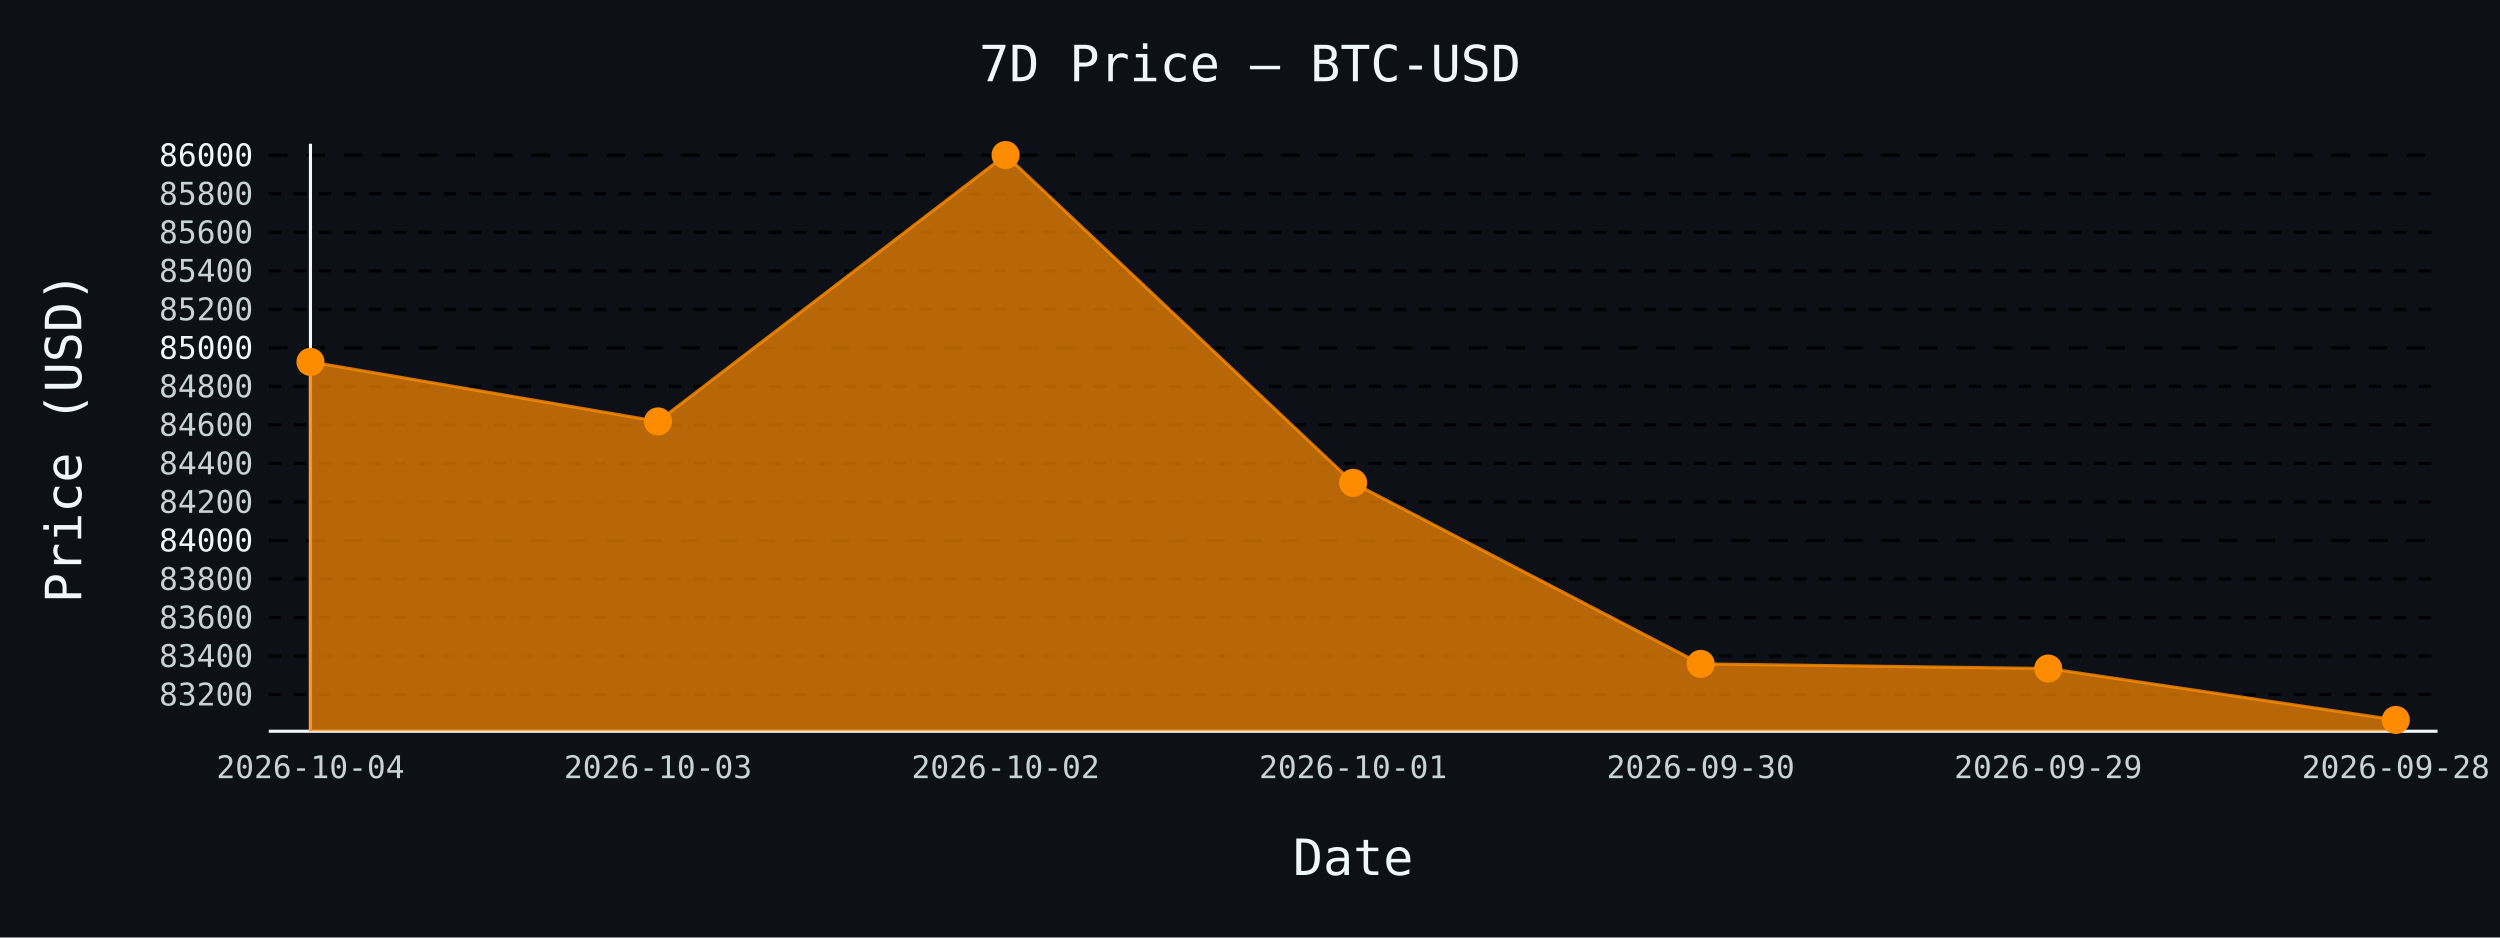
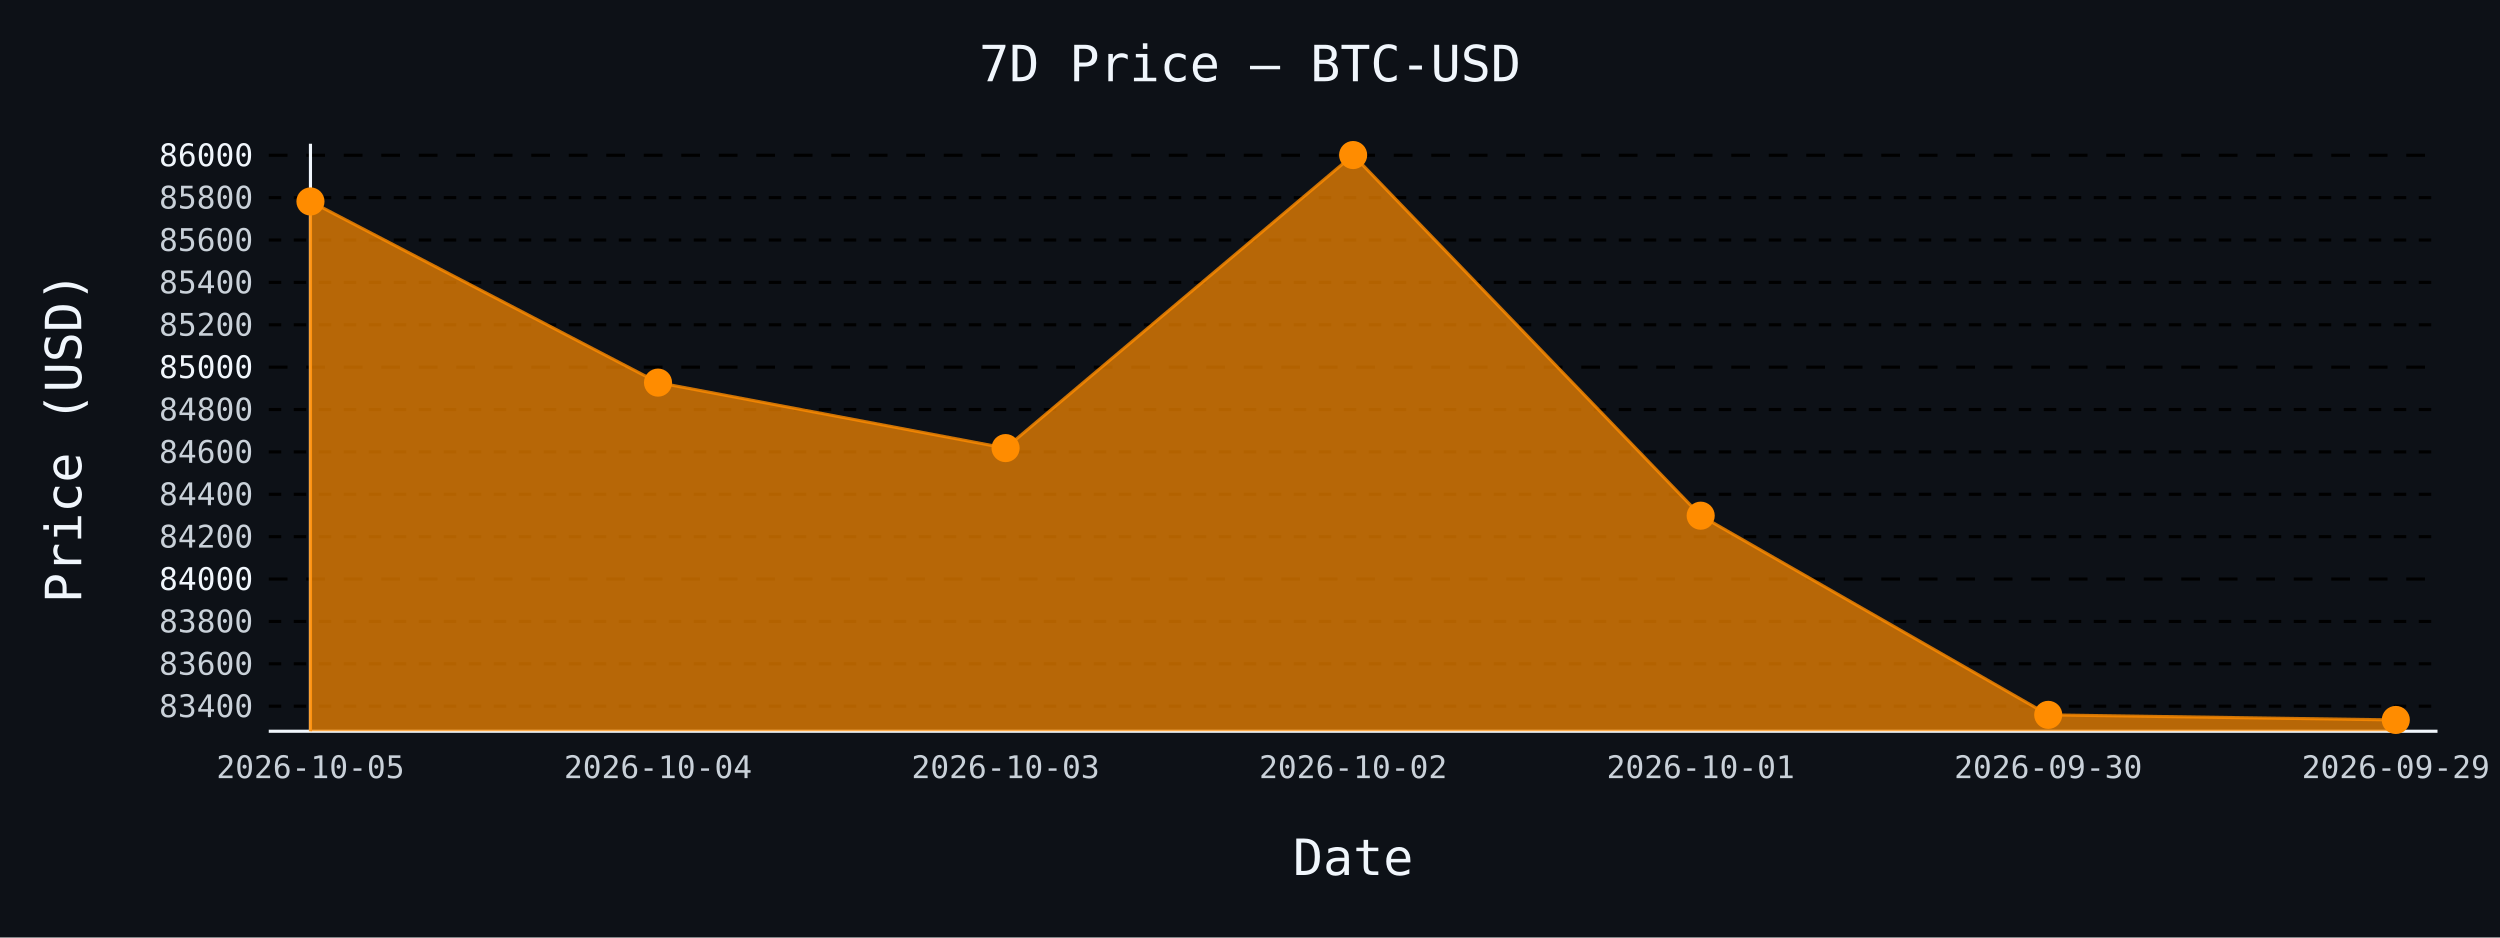
- <svg xmlns="http://www.w3.org/2000/svg" id="chart-b730d296-852d-4862-b5a0-878c33b8466d" class="pygal-chart" viewBox="0 0 800 300">
+ <svg xmlns="http://www.w3.org/2000/svg" id="chart-b444ae5e-f230-475e-bda6-e4f6a43e2eb7" class="pygal-chart" viewBox="0 0 800 300">
  <defs>
-     <style type="text/css">#chart-b730d296-852d-4862-b5a0-878c33b8466d{-webkit-user-select:none;-webkit-font-smoothing:antialiased;font-family:monospace}#chart-b730d296-852d-4862-b5a0-878c33b8466d .title{font-family:monospace;font-size:16px}#chart-b730d296-852d-4862-b5a0-878c33b8466d .legends .legend text{font-family:monospace;font-size:14px}#chart-b730d296-852d-4862-b5a0-878c33b8466d .axis text{font-family:monospace;font-size:10px}#chart-b730d296-852d-4862-b5a0-878c33b8466d .axis text.major{font-family:monospace;font-size:10px}#chart-b730d296-852d-4862-b5a0-878c33b8466d .text-overlay text.value{font-family:monospace;font-size:16px}#chart-b730d296-852d-4862-b5a0-878c33b8466d .text-overlay text.label{font-family:monospace;font-size:10px}#chart-b730d296-852d-4862-b5a0-878c33b8466d .tooltip{font-family:monospace;font-size:14px}#chart-b730d296-852d-4862-b5a0-878c33b8466d text.no_data{font-family:monospace;font-size:64px}
- #chart-b730d296-852d-4862-b5a0-878c33b8466d{background-color:#0d1117}#chart-b730d296-852d-4862-b5a0-878c33b8466d path,#chart-b730d296-852d-4862-b5a0-878c33b8466d line,#chart-b730d296-852d-4862-b5a0-878c33b8466d rect,#chart-b730d296-852d-4862-b5a0-878c33b8466d circle{-webkit-transition:150ms;-moz-transition:150ms;transition:150ms}#chart-b730d296-852d-4862-b5a0-878c33b8466d .graph &gt; .background{fill:#0d1117}#chart-b730d296-852d-4862-b5a0-878c33b8466d .plot &gt; .background{fill:#0d1117}#chart-b730d296-852d-4862-b5a0-878c33b8466d .graph{fill:#c9d1d9}#chart-b730d296-852d-4862-b5a0-878c33b8466d text.no_data{fill:#f0f6fc}#chart-b730d296-852d-4862-b5a0-878c33b8466d .title{fill:#f0f6fc}#chart-b730d296-852d-4862-b5a0-878c33b8466d .legends .legend text{fill:#c9d1d9}#chart-b730d296-852d-4862-b5a0-878c33b8466d .legends .legend:hover text{fill:#f0f6fc}#chart-b730d296-852d-4862-b5a0-878c33b8466d .axis .line{stroke:#f0f6fc}#chart-b730d296-852d-4862-b5a0-878c33b8466d .axis .guide.line{stroke:#8b949e}#chart-b730d296-852d-4862-b5a0-878c33b8466d .axis .major.line{stroke:#c9d1d9}#chart-b730d296-852d-4862-b5a0-878c33b8466d .axis text.major{fill:#f0f6fc}#chart-b730d296-852d-4862-b5a0-878c33b8466d .axis.y .guides:hover .guide.line,#chart-b730d296-852d-4862-b5a0-878c33b8466d .line-graph .axis.x .guides:hover .guide.line,#chart-b730d296-852d-4862-b5a0-878c33b8466d .stackedline-graph .axis.x .guides:hover .guide.line,#chart-b730d296-852d-4862-b5a0-878c33b8466d .xy-graph .axis.x .guides:hover .guide.line{stroke:#f0f6fc}#chart-b730d296-852d-4862-b5a0-878c33b8466d .axis .guides:hover text{fill:#f0f6fc}#chart-b730d296-852d-4862-b5a0-878c33b8466d .reactive{fill-opacity:.7;stroke-opacity:.8;stroke-width:1}#chart-b730d296-852d-4862-b5a0-878c33b8466d .ci{stroke:#c9d1d9}#chart-b730d296-852d-4862-b5a0-878c33b8466d .reactive.active,#chart-b730d296-852d-4862-b5a0-878c33b8466d .active .reactive{fill-opacity:.8;stroke-opacity:.9;stroke-width:4}#chart-b730d296-852d-4862-b5a0-878c33b8466d .ci .reactive.active{stroke-width:1.5}#chart-b730d296-852d-4862-b5a0-878c33b8466d .series text{fill:#f0f6fc}#chart-b730d296-852d-4862-b5a0-878c33b8466d .tooltip rect{fill:#0d1117;stroke:#f0f6fc;-webkit-transition:opacity 150ms;-moz-transition:opacity 150ms;transition:opacity 150ms}#chart-b730d296-852d-4862-b5a0-878c33b8466d .tooltip .label{fill:#c9d1d9}#chart-b730d296-852d-4862-b5a0-878c33b8466d .tooltip .label{fill:#c9d1d9}#chart-b730d296-852d-4862-b5a0-878c33b8466d .tooltip .legend{font-size:.8em;fill:#8b949e}#chart-b730d296-852d-4862-b5a0-878c33b8466d .tooltip .x_label{font-size:.6em;fill:#f0f6fc}#chart-b730d296-852d-4862-b5a0-878c33b8466d .tooltip .xlink{font-size:.5em;text-decoration:underline}#chart-b730d296-852d-4862-b5a0-878c33b8466d .tooltip .value{font-size:1.5em}#chart-b730d296-852d-4862-b5a0-878c33b8466d .bound{font-size:.5em}#chart-b730d296-852d-4862-b5a0-878c33b8466d .max-value{font-size:.75em;fill:#8b949e}#chart-b730d296-852d-4862-b5a0-878c33b8466d .map-element{fill:#0d1117;stroke:#8b949e !important}#chart-b730d296-852d-4862-b5a0-878c33b8466d .map-element .reactive{fill-opacity:inherit;stroke-opacity:inherit}#chart-b730d296-852d-4862-b5a0-878c33b8466d .color-0,#chart-b730d296-852d-4862-b5a0-878c33b8466d .color-0 a:visited{stroke:#ff8c00;fill:#ff8c00}#chart-b730d296-852d-4862-b5a0-878c33b8466d .text-overlay .color-0 text{fill:black}
- #chart-b730d296-852d-4862-b5a0-878c33b8466d text.no_data{text-anchor:middle}#chart-b730d296-852d-4862-b5a0-878c33b8466d .guide.line{fill:none}#chart-b730d296-852d-4862-b5a0-878c33b8466d .centered{text-anchor:middle}#chart-b730d296-852d-4862-b5a0-878c33b8466d .title{text-anchor:middle}#chart-b730d296-852d-4862-b5a0-878c33b8466d .legends .legend text{fill-opacity:1}#chart-b730d296-852d-4862-b5a0-878c33b8466d .axis.x text{text-anchor:middle}#chart-b730d296-852d-4862-b5a0-878c33b8466d .axis.x:not(.web) text[transform]{text-anchor:start}#chart-b730d296-852d-4862-b5a0-878c33b8466d .axis.x:not(.web) text[transform].backwards{text-anchor:end}#chart-b730d296-852d-4862-b5a0-878c33b8466d .axis.y text{text-anchor:end}#chart-b730d296-852d-4862-b5a0-878c33b8466d .axis.y text[transform].backwards{text-anchor:start}#chart-b730d296-852d-4862-b5a0-878c33b8466d .axis.y2 text{text-anchor:start}#chart-b730d296-852d-4862-b5a0-878c33b8466d .axis.y2 text[transform].backwards{text-anchor:end}#chart-b730d296-852d-4862-b5a0-878c33b8466d .axis .guide.line{stroke-dasharray:4,4;stroke:black}#chart-b730d296-852d-4862-b5a0-878c33b8466d .axis .major.guide.line{stroke-dasharray:6,6;stroke:black}#chart-b730d296-852d-4862-b5a0-878c33b8466d .horizontal .axis.y .guide.line,#chart-b730d296-852d-4862-b5a0-878c33b8466d .horizontal .axis.y2 .guide.line,#chart-b730d296-852d-4862-b5a0-878c33b8466d .vertical .axis.x .guide.line{opacity:0}#chart-b730d296-852d-4862-b5a0-878c33b8466d .horizontal .axis.always_show .guide.line,#chart-b730d296-852d-4862-b5a0-878c33b8466d .vertical .axis.always_show .guide.line{opacity:1 !important}#chart-b730d296-852d-4862-b5a0-878c33b8466d .axis.y .guides:hover .guide.line,#chart-b730d296-852d-4862-b5a0-878c33b8466d .axis.y2 .guides:hover .guide.line,#chart-b730d296-852d-4862-b5a0-878c33b8466d .axis.x .guides:hover .guide.line{opacity:1}#chart-b730d296-852d-4862-b5a0-878c33b8466d .axis .guides:hover text{opacity:1}#chart-b730d296-852d-4862-b5a0-878c33b8466d .nofill{fill:none}#chart-b730d296-852d-4862-b5a0-878c33b8466d .subtle-fill{fill-opacity:.2}#chart-b730d296-852d-4862-b5a0-878c33b8466d .dot{stroke-width:1px;fill-opacity:1;stroke-opacity:1}#chart-b730d296-852d-4862-b5a0-878c33b8466d .dot.active{stroke-width:5px}#chart-b730d296-852d-4862-b5a0-878c33b8466d .dot.negative{fill:transparent}#chart-b730d296-852d-4862-b5a0-878c33b8466d text,#chart-b730d296-852d-4862-b5a0-878c33b8466d tspan{stroke:none !important}#chart-b730d296-852d-4862-b5a0-878c33b8466d .series text.active{opacity:1}#chart-b730d296-852d-4862-b5a0-878c33b8466d .tooltip rect{fill-opacity:.95;stroke-width:.5}#chart-b730d296-852d-4862-b5a0-878c33b8466d .tooltip text{fill-opacity:1}#chart-b730d296-852d-4862-b5a0-878c33b8466d .showable{visibility:hidden}#chart-b730d296-852d-4862-b5a0-878c33b8466d .showable.shown{visibility:visible}#chart-b730d296-852d-4862-b5a0-878c33b8466d .gauge-background{fill:rgba(229,229,229,1);stroke:none}#chart-b730d296-852d-4862-b5a0-878c33b8466d .bg-lines{stroke:#0d1117;stroke-width:2px}</style>
+     <style type="text/css">#chart-b444ae5e-f230-475e-bda6-e4f6a43e2eb7{-webkit-user-select:none;-webkit-font-smoothing:antialiased;font-family:monospace}#chart-b444ae5e-f230-475e-bda6-e4f6a43e2eb7 .title{font-family:monospace;font-size:16px}#chart-b444ae5e-f230-475e-bda6-e4f6a43e2eb7 .legends .legend text{font-family:monospace;font-size:14px}#chart-b444ae5e-f230-475e-bda6-e4f6a43e2eb7 .axis text{font-family:monospace;font-size:10px}#chart-b444ae5e-f230-475e-bda6-e4f6a43e2eb7 .axis text.major{font-family:monospace;font-size:10px}#chart-b444ae5e-f230-475e-bda6-e4f6a43e2eb7 .text-overlay text.value{font-family:monospace;font-size:16px}#chart-b444ae5e-f230-475e-bda6-e4f6a43e2eb7 .text-overlay text.label{font-family:monospace;font-size:10px}#chart-b444ae5e-f230-475e-bda6-e4f6a43e2eb7 .tooltip{font-family:monospace;font-size:14px}#chart-b444ae5e-f230-475e-bda6-e4f6a43e2eb7 text.no_data{font-family:monospace;font-size:64px}
+ #chart-b444ae5e-f230-475e-bda6-e4f6a43e2eb7{background-color:#0d1117}#chart-b444ae5e-f230-475e-bda6-e4f6a43e2eb7 path,#chart-b444ae5e-f230-475e-bda6-e4f6a43e2eb7 line,#chart-b444ae5e-f230-475e-bda6-e4f6a43e2eb7 rect,#chart-b444ae5e-f230-475e-bda6-e4f6a43e2eb7 circle{-webkit-transition:150ms;-moz-transition:150ms;transition:150ms}#chart-b444ae5e-f230-475e-bda6-e4f6a43e2eb7 .graph &gt; .background{fill:#0d1117}#chart-b444ae5e-f230-475e-bda6-e4f6a43e2eb7 .plot &gt; .background{fill:#0d1117}#chart-b444ae5e-f230-475e-bda6-e4f6a43e2eb7 .graph{fill:#c9d1d9}#chart-b444ae5e-f230-475e-bda6-e4f6a43e2eb7 text.no_data{fill:#f0f6fc}#chart-b444ae5e-f230-475e-bda6-e4f6a43e2eb7 .title{fill:#f0f6fc}#chart-b444ae5e-f230-475e-bda6-e4f6a43e2eb7 .legends .legend text{fill:#c9d1d9}#chart-b444ae5e-f230-475e-bda6-e4f6a43e2eb7 .legends .legend:hover text{fill:#f0f6fc}#chart-b444ae5e-f230-475e-bda6-e4f6a43e2eb7 .axis .line{stroke:#f0f6fc}#chart-b444ae5e-f230-475e-bda6-e4f6a43e2eb7 .axis .guide.line{stroke:#8b949e}#chart-b444ae5e-f230-475e-bda6-e4f6a43e2eb7 .axis .major.line{stroke:#c9d1d9}#chart-b444ae5e-f230-475e-bda6-e4f6a43e2eb7 .axis text.major{fill:#f0f6fc}#chart-b444ae5e-f230-475e-bda6-e4f6a43e2eb7 .axis.y .guides:hover .guide.line,#chart-b444ae5e-f230-475e-bda6-e4f6a43e2eb7 .line-graph .axis.x .guides:hover .guide.line,#chart-b444ae5e-f230-475e-bda6-e4f6a43e2eb7 .stackedline-graph .axis.x .guides:hover .guide.line,#chart-b444ae5e-f230-475e-bda6-e4f6a43e2eb7 .xy-graph .axis.x .guides:hover .guide.line{stroke:#f0f6fc}#chart-b444ae5e-f230-475e-bda6-e4f6a43e2eb7 .axis .guides:hover text{fill:#f0f6fc}#chart-b444ae5e-f230-475e-bda6-e4f6a43e2eb7 .reactive{fill-opacity:.7;stroke-opacity:.8;stroke-width:1}#chart-b444ae5e-f230-475e-bda6-e4f6a43e2eb7 .ci{stroke:#c9d1d9}#chart-b444ae5e-f230-475e-bda6-e4f6a43e2eb7 .reactive.active,#chart-b444ae5e-f230-475e-bda6-e4f6a43e2eb7 .active .reactive{fill-opacity:.8;stroke-opacity:.9;stroke-width:4}#chart-b444ae5e-f230-475e-bda6-e4f6a43e2eb7 .ci .reactive.active{stroke-width:1.5}#chart-b444ae5e-f230-475e-bda6-e4f6a43e2eb7 .series text{fill:#f0f6fc}#chart-b444ae5e-f230-475e-bda6-e4f6a43e2eb7 .tooltip rect{fill:#0d1117;stroke:#f0f6fc;-webkit-transition:opacity 150ms;-moz-transition:opacity 150ms;transition:opacity 150ms}#chart-b444ae5e-f230-475e-bda6-e4f6a43e2eb7 .tooltip .label{fill:#c9d1d9}#chart-b444ae5e-f230-475e-bda6-e4f6a43e2eb7 .tooltip .label{fill:#c9d1d9}#chart-b444ae5e-f230-475e-bda6-e4f6a43e2eb7 .tooltip .legend{font-size:.8em;fill:#8b949e}#chart-b444ae5e-f230-475e-bda6-e4f6a43e2eb7 .tooltip .x_label{font-size:.6em;fill:#f0f6fc}#chart-b444ae5e-f230-475e-bda6-e4f6a43e2eb7 .tooltip .xlink{font-size:.5em;text-decoration:underline}#chart-b444ae5e-f230-475e-bda6-e4f6a43e2eb7 .tooltip .value{font-size:1.5em}#chart-b444ae5e-f230-475e-bda6-e4f6a43e2eb7 .bound{font-size:.5em}#chart-b444ae5e-f230-475e-bda6-e4f6a43e2eb7 .max-value{font-size:.75em;fill:#8b949e}#chart-b444ae5e-f230-475e-bda6-e4f6a43e2eb7 .map-element{fill:#0d1117;stroke:#8b949e !important}#chart-b444ae5e-f230-475e-bda6-e4f6a43e2eb7 .map-element .reactive{fill-opacity:inherit;stroke-opacity:inherit}#chart-b444ae5e-f230-475e-bda6-e4f6a43e2eb7 .color-0,#chart-b444ae5e-f230-475e-bda6-e4f6a43e2eb7 .color-0 a:visited{stroke:#ff8c00;fill:#ff8c00}#chart-b444ae5e-f230-475e-bda6-e4f6a43e2eb7 .text-overlay .color-0 text{fill:black}
+ #chart-b444ae5e-f230-475e-bda6-e4f6a43e2eb7 text.no_data{text-anchor:middle}#chart-b444ae5e-f230-475e-bda6-e4f6a43e2eb7 .guide.line{fill:none}#chart-b444ae5e-f230-475e-bda6-e4f6a43e2eb7 .centered{text-anchor:middle}#chart-b444ae5e-f230-475e-bda6-e4f6a43e2eb7 .title{text-anchor:middle}#chart-b444ae5e-f230-475e-bda6-e4f6a43e2eb7 .legends .legend text{fill-opacity:1}#chart-b444ae5e-f230-475e-bda6-e4f6a43e2eb7 .axis.x text{text-anchor:middle}#chart-b444ae5e-f230-475e-bda6-e4f6a43e2eb7 .axis.x:not(.web) text[transform]{text-anchor:start}#chart-b444ae5e-f230-475e-bda6-e4f6a43e2eb7 .axis.x:not(.web) text[transform].backwards{text-anchor:end}#chart-b444ae5e-f230-475e-bda6-e4f6a43e2eb7 .axis.y text{text-anchor:end}#chart-b444ae5e-f230-475e-bda6-e4f6a43e2eb7 .axis.y text[transform].backwards{text-anchor:start}#chart-b444ae5e-f230-475e-bda6-e4f6a43e2eb7 .axis.y2 text{text-anchor:start}#chart-b444ae5e-f230-475e-bda6-e4f6a43e2eb7 .axis.y2 text[transform].backwards{text-anchor:end}#chart-b444ae5e-f230-475e-bda6-e4f6a43e2eb7 .axis .guide.line{stroke-dasharray:4,4;stroke:black}#chart-b444ae5e-f230-475e-bda6-e4f6a43e2eb7 .axis .major.guide.line{stroke-dasharray:6,6;stroke:black}#chart-b444ae5e-f230-475e-bda6-e4f6a43e2eb7 .horizontal .axis.y .guide.line,#chart-b444ae5e-f230-475e-bda6-e4f6a43e2eb7 .horizontal .axis.y2 .guide.line,#chart-b444ae5e-f230-475e-bda6-e4f6a43e2eb7 .vertical .axis.x .guide.line{opacity:0}#chart-b444ae5e-f230-475e-bda6-e4f6a43e2eb7 .horizontal .axis.always_show .guide.line,#chart-b444ae5e-f230-475e-bda6-e4f6a43e2eb7 .vertical .axis.always_show .guide.line{opacity:1 !important}#chart-b444ae5e-f230-475e-bda6-e4f6a43e2eb7 .axis.y .guides:hover .guide.line,#chart-b444ae5e-f230-475e-bda6-e4f6a43e2eb7 .axis.y2 .guides:hover .guide.line,#chart-b444ae5e-f230-475e-bda6-e4f6a43e2eb7 .axis.x .guides:hover .guide.line{opacity:1}#chart-b444ae5e-f230-475e-bda6-e4f6a43e2eb7 .axis .guides:hover text{opacity:1}#chart-b444ae5e-f230-475e-bda6-e4f6a43e2eb7 .nofill{fill:none}#chart-b444ae5e-f230-475e-bda6-e4f6a43e2eb7 .subtle-fill{fill-opacity:.2}#chart-b444ae5e-f230-475e-bda6-e4f6a43e2eb7 .dot{stroke-width:1px;fill-opacity:1;stroke-opacity:1}#chart-b444ae5e-f230-475e-bda6-e4f6a43e2eb7 .dot.active{stroke-width:5px}#chart-b444ae5e-f230-475e-bda6-e4f6a43e2eb7 .dot.negative{fill:transparent}#chart-b444ae5e-f230-475e-bda6-e4f6a43e2eb7 text,#chart-b444ae5e-f230-475e-bda6-e4f6a43e2eb7 tspan{stroke:none !important}#chart-b444ae5e-f230-475e-bda6-e4f6a43e2eb7 .series text.active{opacity:1}#chart-b444ae5e-f230-475e-bda6-e4f6a43e2eb7 .tooltip rect{fill-opacity:.95;stroke-width:.5}#chart-b444ae5e-f230-475e-bda6-e4f6a43e2eb7 .tooltip text{fill-opacity:1}#chart-b444ae5e-f230-475e-bda6-e4f6a43e2eb7 .showable{visibility:hidden}#chart-b444ae5e-f230-475e-bda6-e4f6a43e2eb7 .showable.shown{visibility:visible}#chart-b444ae5e-f230-475e-bda6-e4f6a43e2eb7 .gauge-background{fill:rgba(229,229,229,1);stroke:none}#chart-b444ae5e-f230-475e-bda6-e4f6a43e2eb7 .bg-lines{stroke:#0d1117;stroke-width:2px}</style>
  </defs>
  <g class="graph line-graph vertical">
    <rect x="0" y="0" width="800" height="300" class="background" />
    <g transform="translate(86, 46)" class="plot">
      <rect x="0" y="0" width="694.0" height="188" class="background" />
      <g class="axis y always_show">
        <path d="M0 188 h694" class="line" />
        <g class="guides">
-           <path d="M0 176.249 h694" class="guide line" />
-           <text x="-5" y="179.749" class="">83200</text>
+           <path d="M0 179.977 h694" class="guide line" />
+           <text x="-5" y="183.477" class="">83400</text>
        </g>
        <g class="guides">
-           <path d="M0 163.923 h694" class="guide line" />
-           <text x="-5" y="167.422" class="">83400</text>
+           <path d="M0 166.416 h694" class="guide line" />
+           <text x="-5" y="169.916" class="">83600</text>
        </g>
        <g class="guides">
-           <path d="M0 151.596 h694" class="guide line" />
-           <text x="-5" y="155.096" class="">83600</text>
+           <path d="M0 152.855 h694" class="guide line" />
+           <text x="-5" y="156.355" class="">83800</text>
        </g>
        <g class="guides">
-           <path d="M0 139.269 h694" class="guide line" />
-           <text x="-5" y="142.769" class="">83800</text>
+           <path d="M0 139.294 h694" class="major guide line" />
+           <text x="-5" y="142.794" class="major">84000</text>
        </g>
        <g class="guides">
-           <path d="M0 126.943 h694" class="major guide line" />
-           <text x="-5" y="130.443" class="major">84000</text>
+           <path d="M0 125.733 h694" class="guide line" />
+           <text x="-5" y="129.233" class="">84200</text>
        </g>
        <g class="guides">
-           <path d="M0 114.616 h694" class="guide line" />
-           <text x="-5" y="118.116" class="">84200</text>
+           <path d="M0 112.172 h694" class="guide line" />
+           <text x="-5" y="115.672" class="">84400</text>
        </g>
        <g class="guides">
-           <path d="M0 102.29 h694" class="guide line" />
-           <text x="-5" y="105.79" class="">84400</text>
+           <path d="M0 98.611 h694" class="guide line" />
+           <text x="-5" y="102.111" class="">84600</text>
        </g>
        <g class="guides">
-           <path d="M0 89.963 h694" class="guide line" />
-           <text x="-5" y="93.463" class="">84600</text>
+           <path d="M0 85.05 h694" class="guide line" />
+           <text x="-5" y="88.55" class="">84800</text>
        </g>
        <g class="guides">
-           <path d="M0 77.636 h694" class="guide line" />
-           <text x="-5" y="81.136" class="">84800</text>
+           <path d="M0 71.489 h694" class="major guide line" />
+           <text x="-5" y="74.989" class="major">85000</text>
        </g>
        <g class="guides">
-           <path d="M0 65.31 h694" class="major guide line" />
-           <text x="-5" y="68.81" class="major">85000</text>
+           <path d="M0 57.928 h694" class="guide line" />
+           <text x="-5" y="61.428" class="">85200</text>
        </g>
        <g class="guides">
-           <path d="M0 52.983 h694" class="guide line" />
-           <text x="-5" y="56.483" class="">85200</text>
+           <path d="M0 44.366 h694" class="guide line" />
+           <text x="-5" y="47.866" class="">85400</text>
        </g>
        <g class="guides">
-           <path d="M0 40.657 h694" class="guide line" />
-           <text x="-5" y="44.157" class="">85400</text>
+           <path d="M0 30.805 h694" class="guide line" />
+           <text x="-5" y="34.305" class="">85600</text>
        </g>
        <g class="guides">
-           <path d="M0 28.33 h694" class="guide line" />
-           <text x="-5" y="31.83" class="">85600</text>
+           <path d="M0 17.244 h694" class="guide line" />
+           <text x="-5" y="20.744" class="">85800</text>
        </g>
        <g class="guides">
-           <path d="M0 16.004 h694" class="guide line" />
-           <text x="-5" y="19.504" class="">85800</text>
-         </g>
-         <g class="guides">
-           <path d="M0 3.677 h694" class="major guide line" />
-           <text x="-5" y="7.177" class="major">86000</text>
+           <path d="M0 3.683 h694" class="major guide line" />
+           <text x="-5" y="7.183" class="major">86000</text>
        </g>
      </g>
      <g class="axis x">
        <g class="guides">
          <path d="M13.346 0 v188" class="line" />
-           <text x="13.346" y="203.0" class="">2026-10-04</text>
+           <text x="13.346" y="203.0" class="">2026-10-05</text>
        </g>
        <g class="guides">
          <path d="M124.564 0 v188" class="guide line" />
-           <text x="124.564" y="203.0" class="">2026-10-03</text>
+           <text x="124.564" y="203.0" class="">2026-10-04</text>
        </g>
        <g class="guides">
          <path d="M235.782 0 v188" class="guide line" />
-           <text x="235.782" y="203.0" class="">2026-10-02</text>
+           <text x="235.782" y="203.0" class="">2026-10-03</text>
        </g>
        <g class="guides">
          <path d="M347 0 v188" class="guide line" />
-           <text x="347.0" y="203.0" class="">2026-10-01</text>
+           <text x="347.0" y="203.0" class="">2026-10-02</text>
        </g>
        <g class="guides">
          <path d="M458.218 0 v188" class="guide line" />
-           <text x="458.218" y="203.0" class="">2026-09-30</text>
+           <text x="458.218" y="203.0" class="">2026-10-01</text>
        </g>
        <g class="guides">
          <path d="M569.436 0 v188" class="guide line" />
-           <text x="569.436" y="203.0" class="">2026-09-29</text>
+           <text x="569.436" y="203.0" class="">2026-09-30</text>
        </g>
        <g class="guides">
          <path d="M680.654 0 v188" class="guide line" />
-           <text x="680.654" y="203.0" class="">2026-09-28</text>
+           <text x="680.654" y="203.0" class="">2026-09-29</text>
        </g>
      </g>
      <g class="series serie-0 color-0">
-         <path d="M13.346 188 L13.346 69.809 124.564 88.854 235.782 3.615 347 108.515 458.218 166.449 569.436 167.929 680.654 184.385 680.654 188" class="line reactive" />
+         <path d="M13.346 188 L13.346 18.465 124.564 76.438 235.782 97.39 347 3.615 458.218 119.02 569.436 182.757 680.654 184.385 680.654 188" class="line reactive" />
      </g>
    </g>
    <g class="titles">
      <text x="400.0" y="26" class="title plot_title">7D Price — BTC-USD</text>
      <text x="433.0" y="280" class="title">Date</text>
      <text x="0" y="166.0" class="title" transform="rotate(-90 0 140)">Price (USD)</text>
    </g>
    <g transform="translate(86, 46)" class="plot overlay">
      <g class="series serie-0 color-0">
        <g class="dots">
-           <circle cx="13.346" cy="69.809" r="4" class="dot reactive tooltip-trigger" />
+           <circle cx="13.346" cy="18.465" r="4" class="dot reactive tooltip-trigger" />
        </g>
        <g class="dots">
-           <circle cx="124.564" cy="88.854" r="4" class="dot reactive tooltip-trigger" />
+           <circle cx="124.564" cy="76.438" r="4" class="dot reactive tooltip-trigger" />
        </g>
        <g class="dots">
-           <circle cx="235.782" cy="3.615" r="4" class="dot reactive tooltip-trigger" />
+           <circle cx="235.782" cy="97.39" r="4" class="dot reactive tooltip-trigger" />
        </g>
        <g class="dots">
-           <circle cx="347.0" cy="108.515" r="4" class="dot reactive tooltip-trigger" />
+           <circle cx="347.0" cy="3.615" r="4" class="dot reactive tooltip-trigger" />
        </g>
        <g class="dots">
-           <circle cx="458.218" cy="166.449" r="4" class="dot reactive tooltip-trigger" />
+           <circle cx="458.218" cy="119.02" r="4" class="dot reactive tooltip-trigger" />
        </g>
        <g class="dots">
-           <circle cx="569.436" cy="167.929" r="4" class="dot reactive tooltip-trigger" />
+           <circle cx="569.436" cy="182.757" r="4" class="dot reactive tooltip-trigger" />
        </g>
        <g class="dots">
          <circle cx="680.654" cy="184.385" r="4" class="dot reactive tooltip-trigger" />
        </g>
      </g>
    </g>
    <g transform="translate(86, 46)" class="plot text-overlay">
      <g class="series serie-0 color-0" />
    </g>
    <g transform="translate(86, 46)" class="plot tooltip-overlay">
      <g transform="translate(0 0)" style="opacity: 0" class="tooltip">
        <rect rx="0" ry="0" width="0" height="0" class="tooltip-box" />
        <g class="text" />
      </g>
    </g>
  </g>
</svg>
